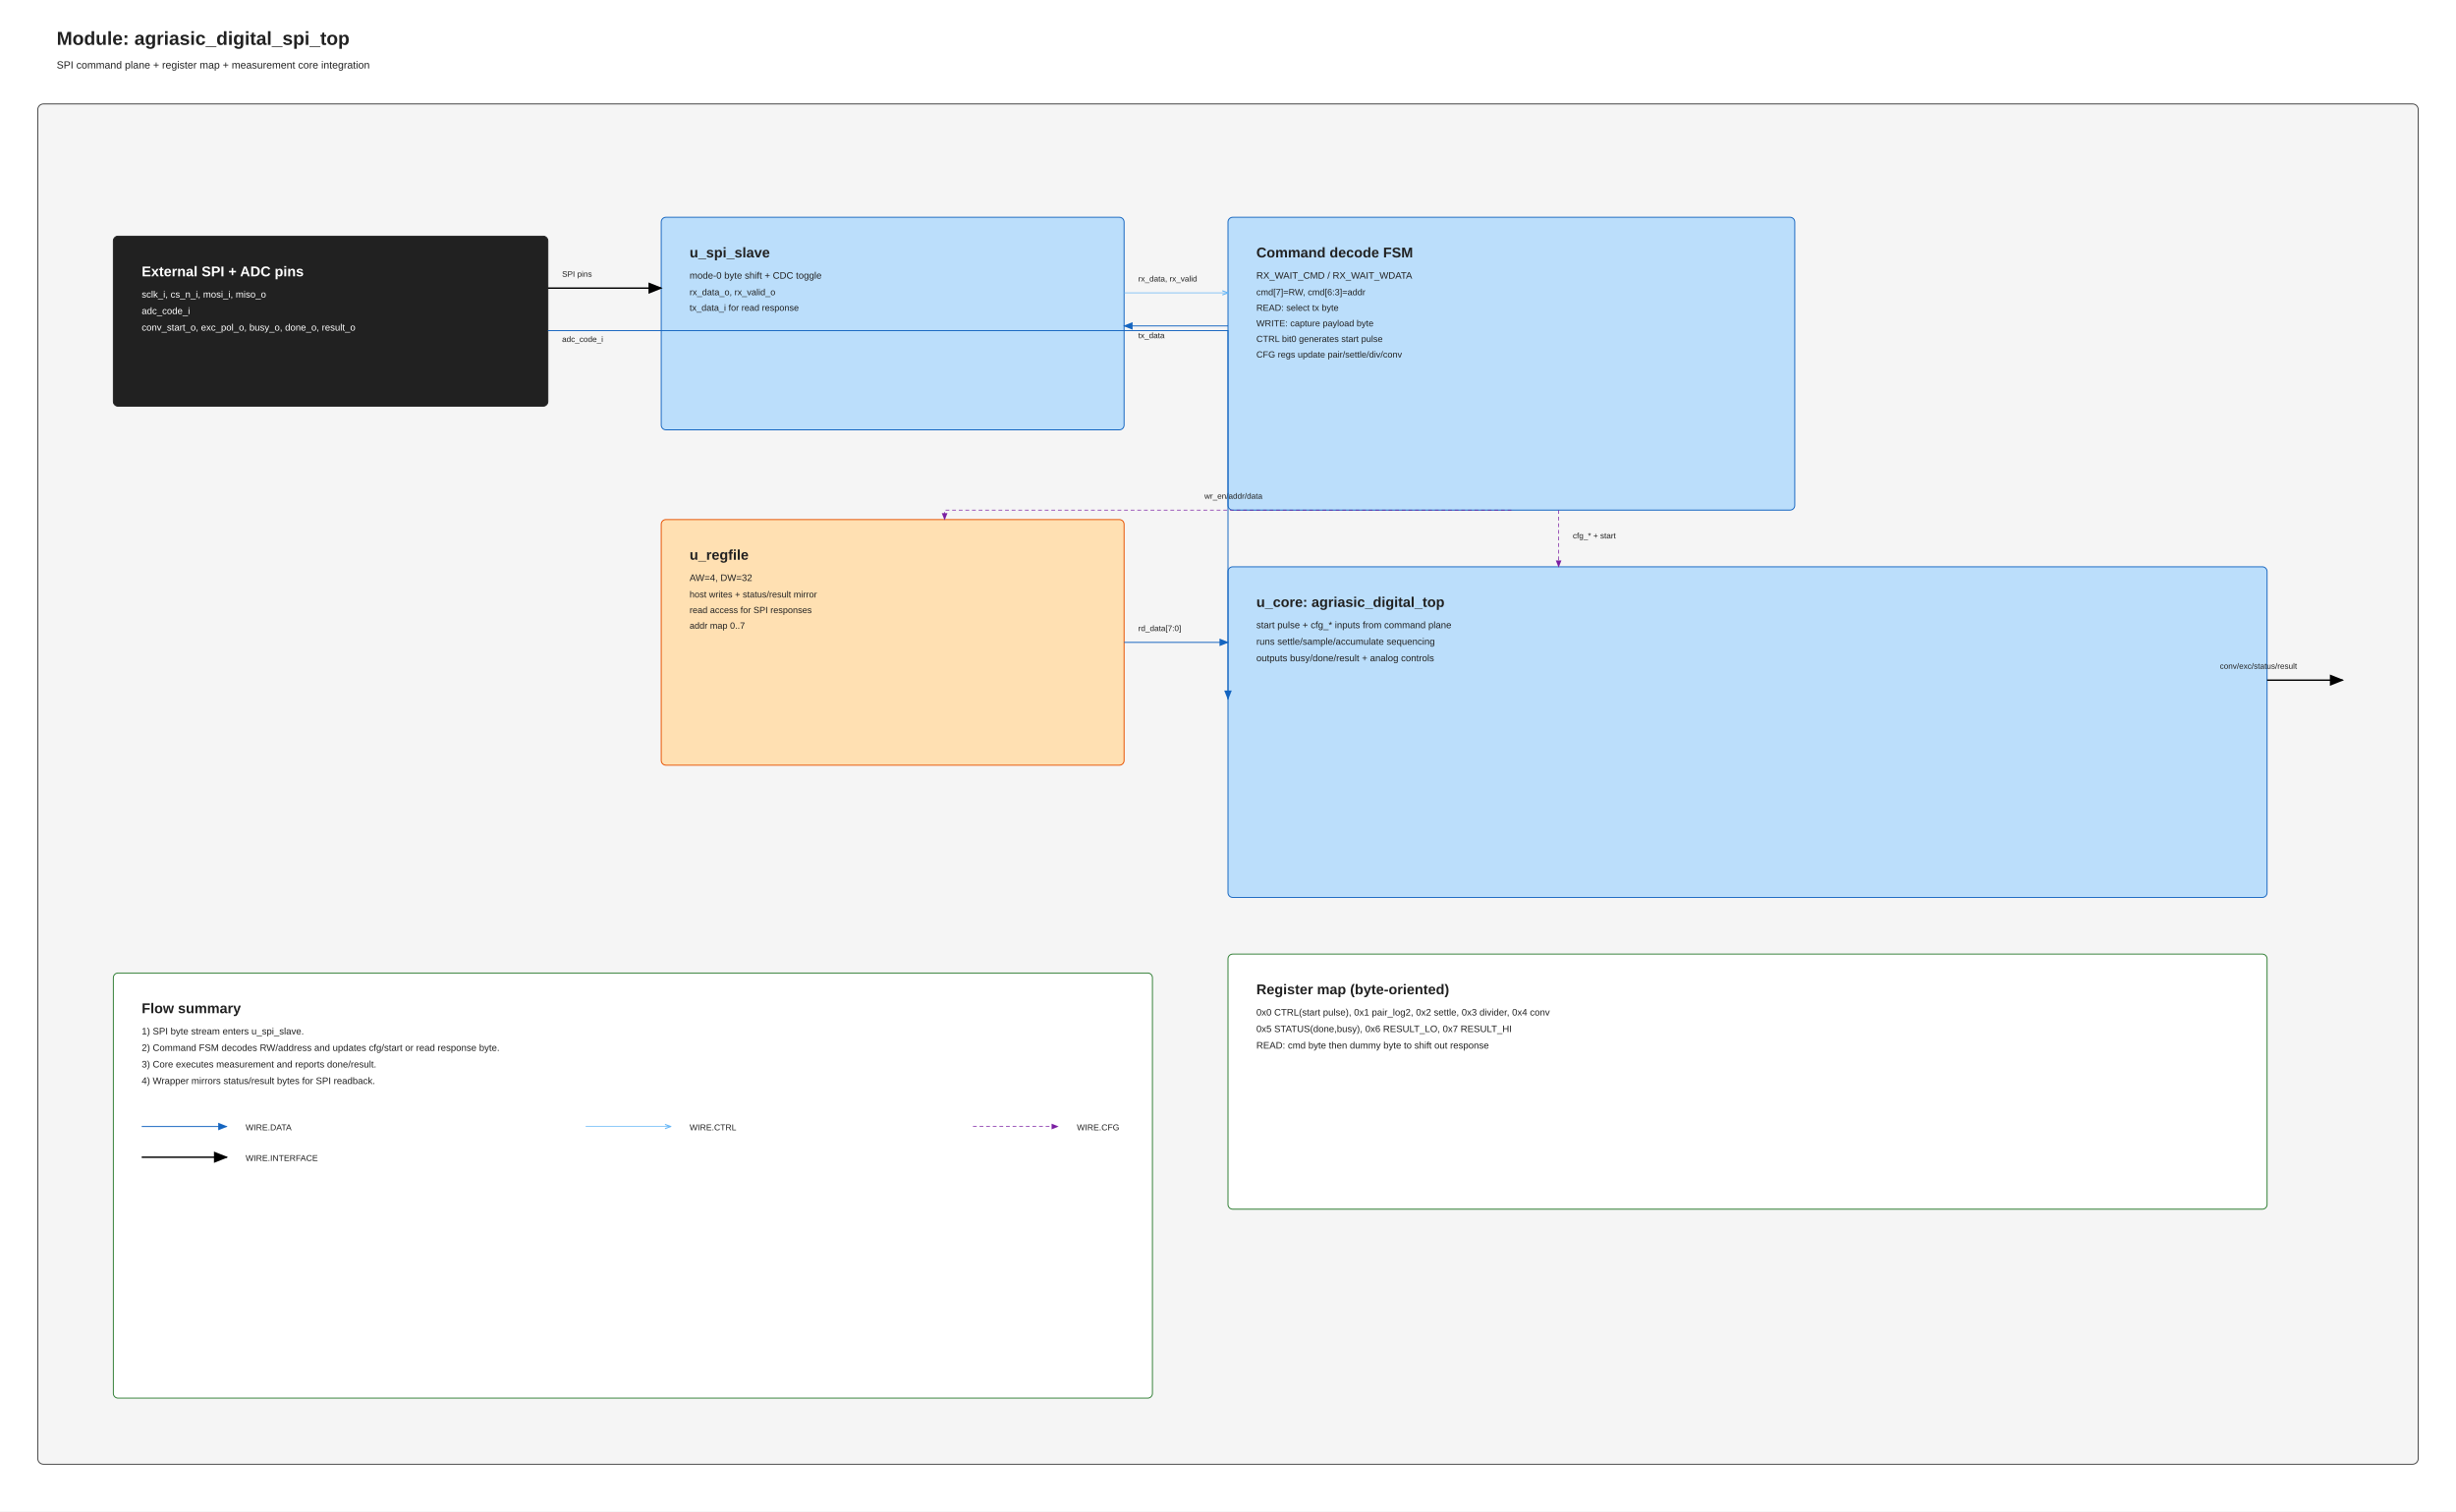
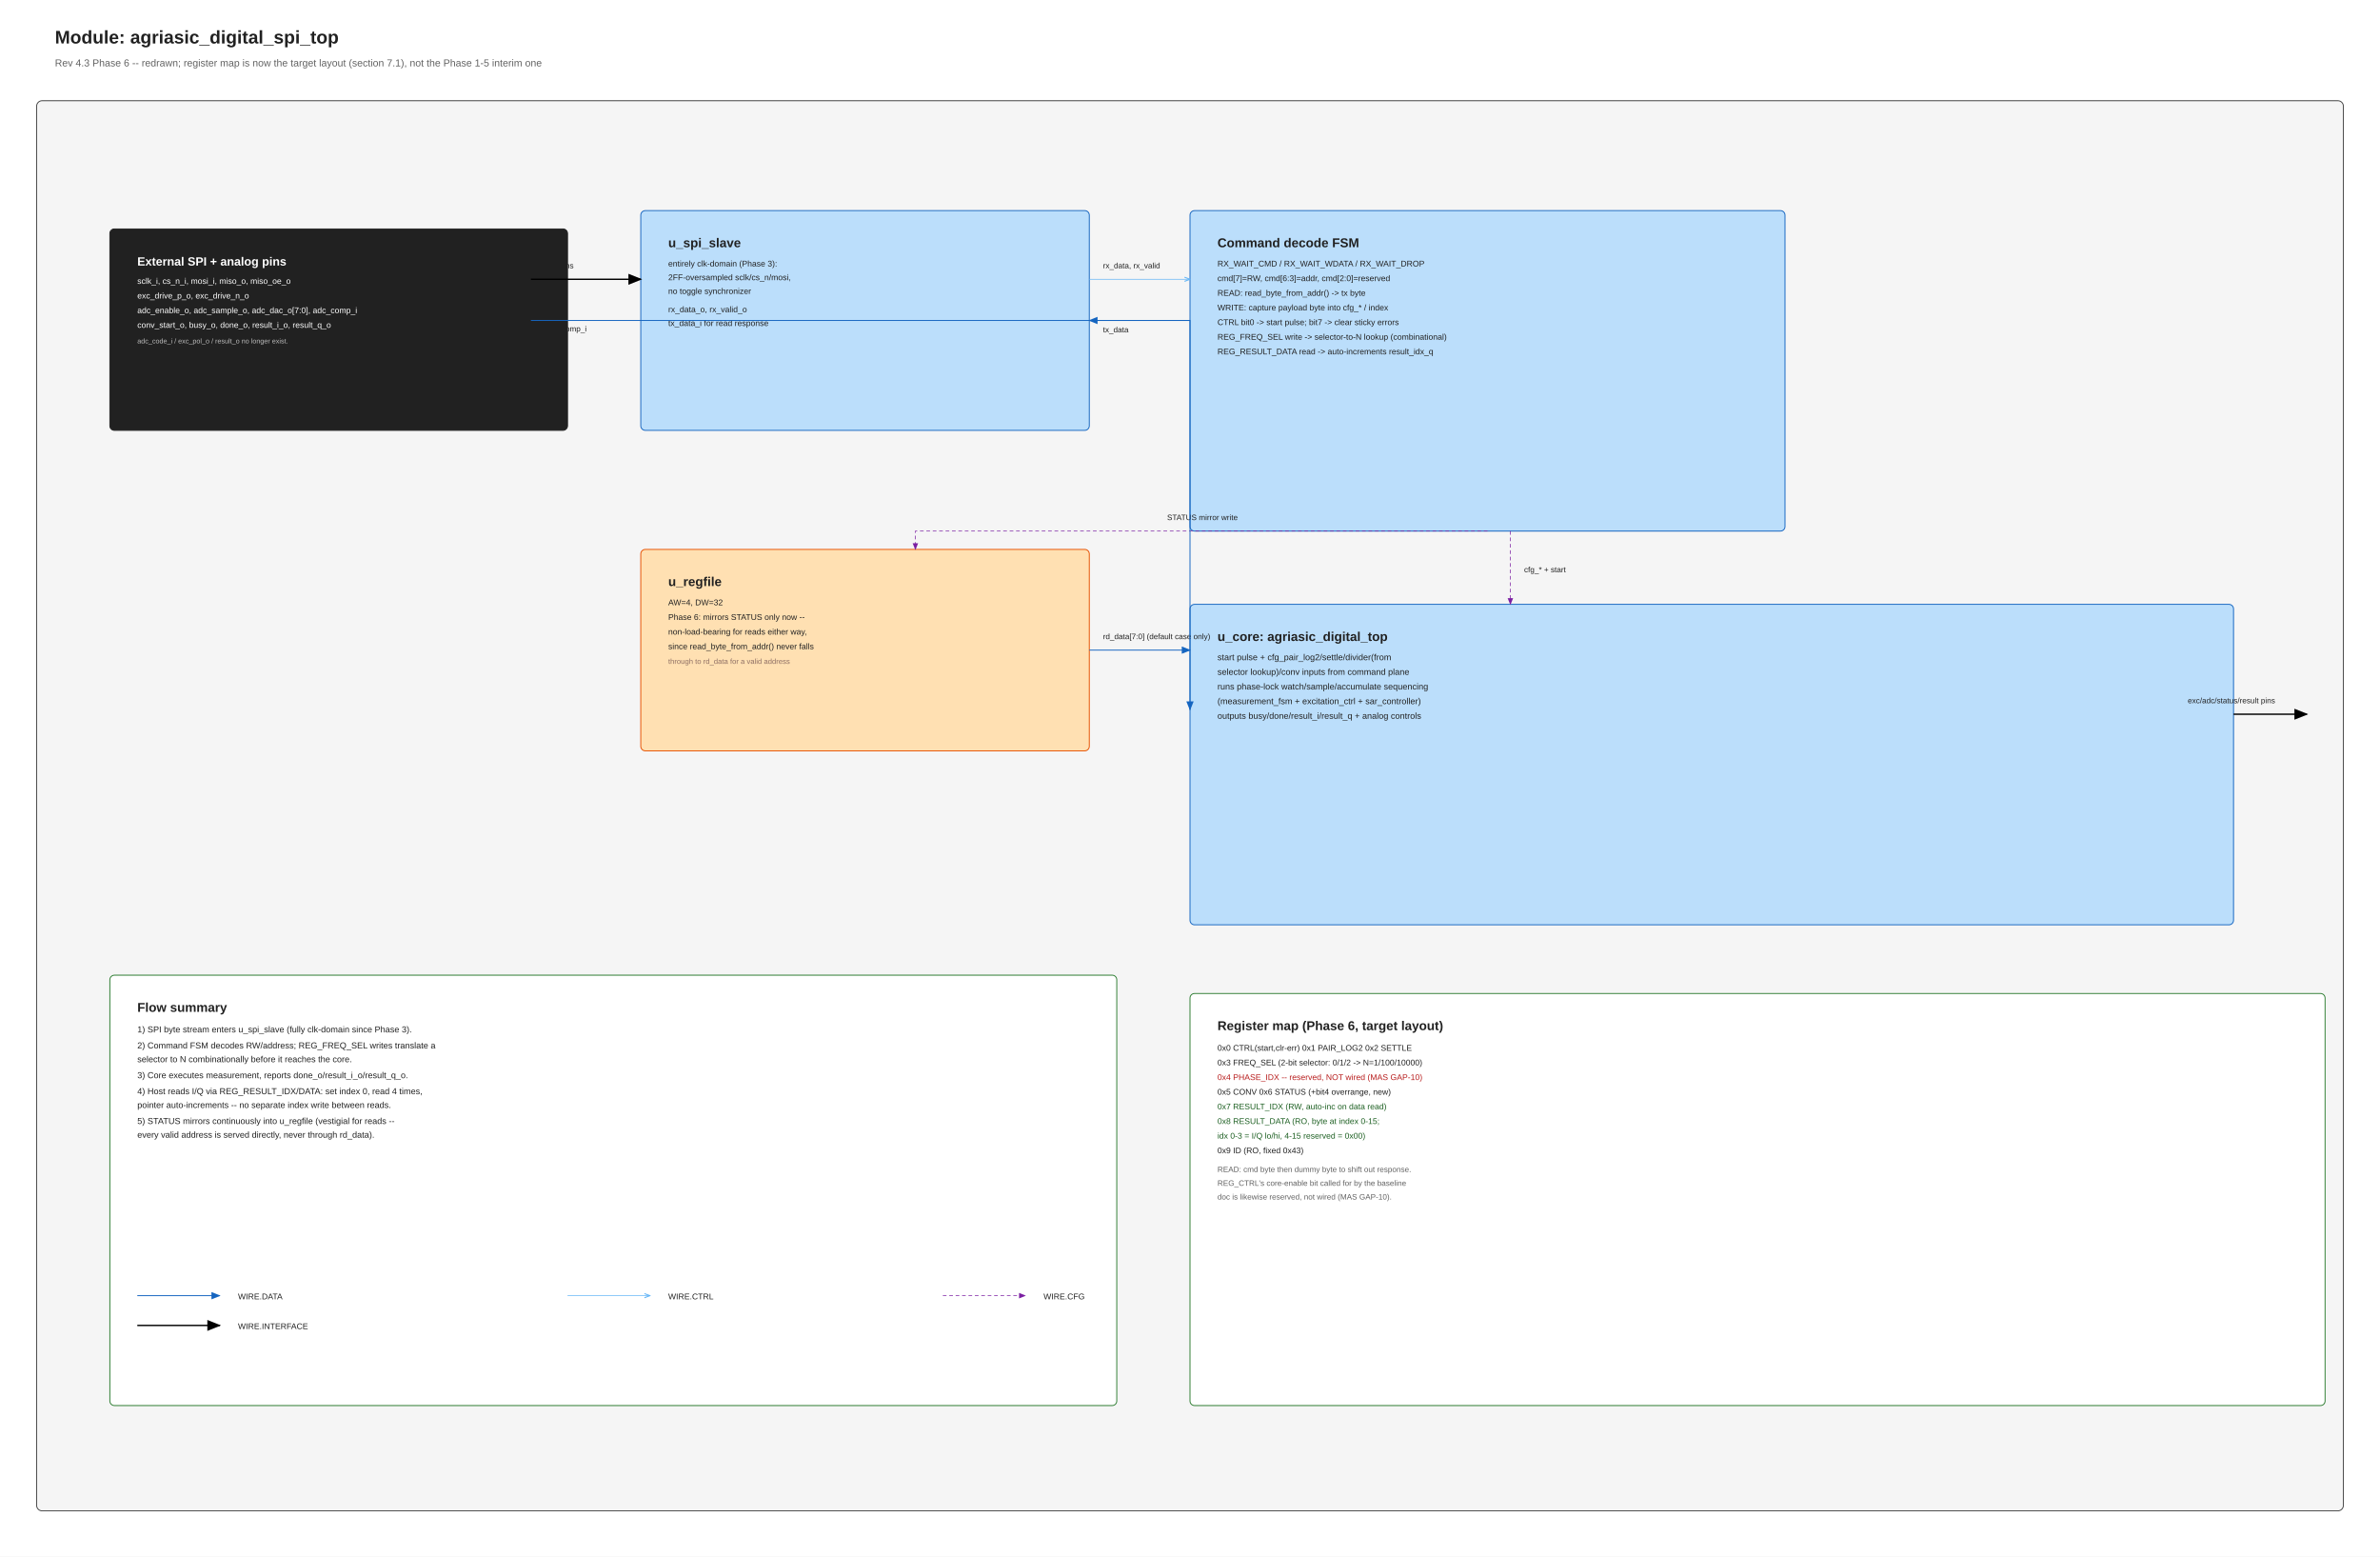
- <svg xmlns="http://www.w3.org/2000/svg" width="5200" height="3200" viewBox="0 0 5200 3200" role="img" aria-labelledby="title desc">
+ <svg xmlns="http://www.w3.org/2000/svg" width="5200" height="3400" viewBox="0 0 5200 3400" role="img" aria-labelledby="title desc">
  <defs>
    <marker id="mData" markerWidth="10" markerHeight="8" refX="9" refY="4" orient="auto">
      <path d="M0,0 L10,4 L0,8 z" fill="#1565C0" />
    </marker>
    <marker id="mCtrl" markerWidth="10" markerHeight="8" refX="9" refY="4" orient="auto">
      <path d="M1,1 L9,4 L1,7" fill="none" stroke="#64B5F6" stroke-width="1.5" />
    </marker>
    <marker id="mCfg" markerWidth="10" markerHeight="8" refX="9" refY="4" orient="auto">
      <path d="M0,0 L10,4 L0,8 z" fill="#7B1FA2" />
    </marker>
    <marker id="mIf" markerWidth="10" markerHeight="8" refX="9" refY="4" orient="auto">
      <path d="M0,0 L10,4 L0,8 z" fill="#000000" />
    </marker>
  </defs>
-   <rect width="5200" height="3200" fill="#ffffff" />
+   <rect width="5200" height="3400" fill="#ffffff" />
  <text x="120" y="95" font-family="Arial" font-size="40" font-weight="700" fill="#212121">Module: agriasic_digital_spi_top</text>
-   <text x="120" y="145" font-family="Arial" font-size="22" fill="#212121">SPI command plane + register map + measurement core integration</text>
-   <rect x="80" y="220" width="5040" height="2880" rx="12" fill="#F5F5F5" stroke="#444444" stroke-width="2" />
-   <rect x="240" y="500" width="920" height="360" rx="10" fill="#212121" stroke="#212121" stroke-width="2" />
-   <text x="300" y="585" font-family="Arial" font-size="30" font-weight="700" fill="#ffffff">External SPI + ADC pins</text>
-   <text x="300" y="630" font-family="Arial" font-size="20" fill="#ffffff">sclk_i, cs_n_i, mosi_i, miso_o</text>
-   <text x="300" y="665" font-family="Arial" font-size="20" fill="#ffffff">adc_code_i</text>
-   <text x="300" y="700" font-family="Arial" font-size="20" fill="#ffffff">conv_start_o, exc_pol_o, busy_o, done_o, result_o</text>
-   <rect x="1400" y="460" width="980" height="450" rx="10" fill="#BBDEFB" stroke="#1565C0" stroke-width="2" />
-   <text x="1460" y="545" font-family="Arial" font-size="30" font-weight="700" fill="#212121">u_spi_slave</text>
-   <text x="1460" y="590" font-family="Arial" font-size="20" fill="#212121">mode-0 byte shift + CDC toggle</text>
-   <text x="1460" y="625" font-family="Arial" font-size="19" fill="#212121">rx_data_o, rx_valid_o</text>
-   <text x="1460" y="658" font-family="Arial" font-size="19" fill="#212121">tx_data_i for read response</text>
-   <rect x="2600" y="460" width="1200" height="620" rx="10" fill="#BBDEFB" stroke="#1565C0" stroke-width="2" />
-   <text x="2660" y="545" font-family="Arial" font-size="30" font-weight="700" fill="#212121">Command decode FSM</text>
-   <text x="2660" y="590" font-family="Arial" font-size="20" fill="#212121">RX_WAIT_CMD / RX_WAIT_WDATA</text>
-   <text x="2660" y="625" font-family="Arial" font-size="19" fill="#212121">cmd[7]=RW, cmd[6:3]=addr</text>
-   <text x="2660" y="658" font-family="Arial" font-size="19" fill="#212121">READ: select tx byte</text>
-   <text x="2660" y="691" font-family="Arial" font-size="19" fill="#212121">WRITE: capture payload byte</text>
-   <text x="2660" y="724" font-family="Arial" font-size="19" fill="#212121">CTRL bit0 generates start pulse</text>
-   <text x="2660" y="757" font-family="Arial" font-size="19" fill="#212121">CFG regs update pair/settle/div/conv</text>
-   <rect x="1400" y="1100" width="980" height="520" rx="10" fill="#FFE0B2" stroke="#E65100" stroke-width="2" />
-   <text x="1460" y="1185" font-family="Arial" font-size="30" font-weight="700" fill="#212121">u_regfile</text>
-   <text x="1460" y="1230" font-family="Arial" font-size="20" fill="#212121">AW=4, DW=32</text>
-   <text x="1460" y="1265" font-family="Arial" font-size="19" fill="#212121">host writes + status/result mirror</text>
-   <text x="1460" y="1298" font-family="Arial" font-size="19" fill="#212121">read access for SPI responses</text>
-   <text x="1460" y="1331" font-family="Arial" font-size="19" fill="#212121">addr map 0..7</text>
-   <rect x="2600" y="1200" width="2200" height="700" rx="10" fill="#BBDEFB" stroke="#1565C0" stroke-width="2" />
-   <text x="2660" y="1285" font-family="Arial" font-size="30" font-weight="700" fill="#212121">u_core: agriasic_digital_top</text>
-   <text x="2660" y="1330" font-family="Arial" font-size="20" fill="#212121">start pulse + cfg_* inputs from command plane</text>
-   <text x="2660" y="1365" font-family="Arial" font-size="20" fill="#212121">runs settle/sample/accumulate sequencing</text>
-   <text x="2660" y="1400" font-family="Arial" font-size="20" fill="#212121">outputs busy/done/result + analog controls</text>
-   <rect x="2600" y="2020" width="2200" height="540" rx="10" fill="#ffffff" stroke="#2E7D32" stroke-width="2" />
-   <text x="2660" y="2105" font-family="Arial" font-size="30" font-weight="700" fill="#212121">Register map (byte-oriented)</text>
-   <text x="2660" y="2150" font-family="Arial" font-size="20" fill="#212121">0x0 CTRL(start pulse), 0x1 pair_log2, 0x2 settle, 0x3 divider, 0x4 conv</text>
-   <text x="2660" y="2185" font-family="Arial" font-size="20" fill="#212121">0x5 STATUS(done,busy), 0x6 RESULT_LO, 0x7 RESULT_HI</text>
-   <text x="2660" y="2220" font-family="Arial" font-size="20" fill="#212121">READ: cmd byte then dummy byte to shift out response</text>
+   <text x="120" y="145" font-family="Arial" font-size="22" fill="#616161">Rev 4.3 Phase 6 -- redrawn; register map is now the target layout (section 7.1), not the Phase 1-5 interim one</text>
+   <rect x="80" y="220" width="5040" height="3080" rx="12" fill="#F5F5F5" stroke="#444444" stroke-width="2" />
+   <rect x="240" y="500" width="1000" height="440" rx="10" fill="#212121" stroke="#212121" stroke-width="2" />
+   <text x="300" y="580" font-family="Arial" font-size="26" font-weight="700" fill="#ffffff">External SPI + analog pins</text>
+   <text x="300" y="620" font-family="Arial" font-size="18" fill="#ffffff">sclk_i, cs_n_i, mosi_i, miso_o, miso_oe_o</text>
+   <text x="300" y="652" font-family="Arial" font-size="18" fill="#ffffff">exc_drive_p_o, exc_drive_n_o</text>
+   <text x="300" y="684" font-family="Arial" font-size="18" fill="#ffffff">adc_enable_o, adc_sample_o, adc_dac_o[7:0], adc_comp_i</text>
+   <text x="300" y="716" font-family="Arial" font-size="18" fill="#ffffff">conv_start_o, busy_o, done_o, result_i_o, result_q_o</text>
+   <text x="300" y="750" font-family="Arial" font-size="15" fill="#BDBDBD">adc_code_i / exc_pol_o / result_o no longer exist.</text>
+   <rect x="1400" y="460" width="980" height="480" rx="10" fill="#BBDEFB" stroke="#1565C0" stroke-width="2" />
+   <text x="1460" y="540" font-family="Arial" font-size="28" font-weight="700" fill="#212121">u_spi_slave</text>
+   <text x="1460" y="582" font-family="Arial" font-size="18" fill="#212121">entirely clk-domain (Phase 3):</text>
+   <text x="1460" y="612" font-family="Arial" font-size="18" fill="#212121">2FF-oversampled sclk/cs_n/mosi,</text>
+   <text x="1460" y="642" font-family="Arial" font-size="18" fill="#212121">no toggle synchronizer</text>
+   <text x="1460" y="682" font-family="Arial" font-size="18" fill="#212121">rx_data_o, rx_valid_o</text>
+   <text x="1460" y="712" font-family="Arial" font-size="18" fill="#212121">tx_data_i for read response</text>
+   <rect x="2600" y="460" width="1300" height="700" rx="10" fill="#BBDEFB" stroke="#1565C0" stroke-width="2" />
+   <text x="2660" y="540" font-family="Arial" font-size="28" font-weight="700" fill="#212121">Command decode FSM</text>
+   <text x="2660" y="582" font-family="Arial" font-size="18" fill="#212121">RX_WAIT_CMD / RX_WAIT_WDATA / RX_WAIT_DROP</text>
+   <text x="2660" y="614" font-family="Arial" font-size="18" fill="#212121">cmd[7]=RW, cmd[6:3]=addr, cmd[2:0]=reserved</text>
+   <text x="2660" y="646" font-family="Arial" font-size="18" fill="#212121">READ: read_byte_from_addr() -&gt; tx byte</text>
+   <text x="2660" y="678" font-family="Arial" font-size="18" fill="#212121">WRITE: capture payload byte into cfg_* / index</text>
+   <text x="2660" y="710" font-family="Arial" font-size="18" fill="#212121">CTRL bit0 -&gt; start pulse; bit7 -&gt; clear sticky errors</text>
+   <text x="2660" y="742" font-family="Arial" font-size="18" fill="#212121">REG_FREQ_SEL write -&gt; selector-to-N lookup (combinational)</text>
+   <text x="2660" y="774" font-family="Arial" font-size="18" fill="#212121">REG_RESULT_DATA read -&gt; auto-increments result_idx_q</text>
+   <rect x="1400" y="1200" width="980" height="440" rx="10" fill="#FFE0B2" stroke="#E65100" stroke-width="2" />
+   <text x="1460" y="1280" font-family="Arial" font-size="28" font-weight="700" fill="#212121">u_regfile</text>
+   <text x="1460" y="1322" font-family="Arial" font-size="18" fill="#212121">AW=4, DW=32</text>
+   <text x="1460" y="1354" font-family="Arial" font-size="18" fill="#212121">Phase 6: mirrors STATUS only now --</text>
+   <text x="1460" y="1386" font-family="Arial" font-size="18" fill="#212121">non-load-bearing for reads either way,</text>
+   <text x="1460" y="1418" font-family="Arial" font-size="18" fill="#212121">since read_byte_from_addr() never falls</text>
+   <text x="1460" y="1450" font-family="Arial" font-size="16" fill="#8D6E63">through to rd_data for a valid address</text>
+   <rect x="2600" y="1320" width="2280" height="700" rx="10" fill="#BBDEFB" stroke="#1565C0" stroke-width="2" />
+   <text x="2660" y="1400" font-family="Arial" font-size="28" font-weight="700" fill="#212121">u_core: agriasic_digital_top</text>
+   <text x="2660" y="1442" font-family="Arial" font-size="19" fill="#212121">start pulse + cfg_pair_log2/settle/divider(from</text>
+   <text x="2660" y="1474" font-family="Arial" font-size="19" fill="#212121">selector lookup)/conv inputs from command plane</text>
+   <text x="2660" y="1506" font-family="Arial" font-size="19" fill="#212121">runs phase-lock watch/sample/accumulate sequencing</text>
+   <text x="2660" y="1538" font-family="Arial" font-size="19" fill="#212121">(measurement_fsm + excitation_ctrl + sar_controller)</text>
+   <text x="2660" y="1570" font-family="Arial" font-size="19" fill="#212121">outputs busy/done/result_i/result_q + analog controls</text>
+   <rect x="2600" y="2170" width="2480" height="900" rx="10" fill="#ffffff" stroke="#2E7D32" stroke-width="2" />
+   <text x="2660" y="2250" font-family="Arial" font-size="28" font-weight="700" fill="#212121">Register map (Phase 6, target layout)</text>
+   <text x="2660" y="2295" font-family="Arial" font-size="18" fill="#212121">0x0 CTRL(start,clr-err)  0x1 PAIR_LOG2  0x2 SETTLE</text>
+   <text x="2660" y="2327" font-family="Arial" font-size="18" fill="#212121">0x3 FREQ_SEL (2-bit selector: 0/1/2 -&gt; N=1/100/10000)</text>
+   <text x="2660" y="2359" font-family="Arial" font-size="18" fill="#B71C1C">0x4 PHASE_IDX -- reserved, NOT wired (MAS GAP-10)</text>
+   <text x="2660" y="2391" font-family="Arial" font-size="18" fill="#212121">0x5 CONV  0x6 STATUS (+bit4 overrange, new)</text>
+   <text x="2660" y="2423" font-family="Arial" font-size="18" fill="#1B5E20">0x7 RESULT_IDX (RW, auto-inc on data read)</text>
+   <text x="2660" y="2455" font-family="Arial" font-size="18" fill="#1B5E20">0x8 RESULT_DATA (RO, byte at index 0-15;</text>
+   <text x="2660" y="2487" font-family="Arial" font-size="18" fill="#1B5E20">   idx 0-3 = I/Q lo/hi, 4-15 reserved = 0x00)</text>
+   <text x="2660" y="2519" font-family="Arial" font-size="18" fill="#212121">0x9 ID (RO, fixed 0x43)</text>
+   <text x="2660" y="2560" font-family="Arial" font-size="17" fill="#616161">READ: cmd byte then dummy byte to shift out response.</text>
+   <text x="2660" y="2590" font-family="Arial" font-size="17" fill="#616161">REG_CTRL's core-enable bit called for by the baseline</text>
+   <text x="2660" y="2620" font-family="Arial" font-size="17" fill="#616161">doc is likewise reserved, not wired (MAS GAP-10).</text>
  <path d="M1160,610 L1400,610" stroke="#000000" stroke-width="3" fill="none" marker-end="url(#mIf)" />
  <text x="1190" y="586" font-family="Arial" font-size="17" fill="#212121">SPI pins</text>
-   <path d="M2380,620 L2600,620" stroke="#64B5F6" stroke-width="1.5" fill="none" marker-end="url(#mCtrl)" />
-   <text x="2410" y="596" font-family="Arial" font-size="17" fill="#212121">rx_data, rx_valid</text>
-   <path d="M2600,690 L2380,690" stroke="#1565C0" stroke-width="2" fill="none" marker-end="url(#mData)" />
-   <text x="2410" y="716" font-family="Arial" font-size="17" fill="#212121">tx_data</text>
-   <path d="M3200,1080 L2000,1080 L2000,1100" stroke="#7B1FA2" stroke-width="1.5" stroke-dasharray="8 6" fill="none" marker-end="url(#mCfg)" />
-   <text x="2550" y="1056" font-family="Arial" font-size="17" fill="#212121">wr_en/addr/data</text>
-   <path d="M2380,1360 L2600,1360" stroke="#1565C0" stroke-width="2" fill="none" marker-end="url(#mData)" />
-   <text x="2410" y="1336" font-family="Arial" font-size="17" fill="#212121">rd_data[7:0]</text>
-   <path d="M3300,1080 L3300,1200" stroke="#7B1FA2" stroke-width="1.5" stroke-dasharray="8 6" fill="none" marker-end="url(#mCfg)" />
-   <text x="3330" y="1140" font-family="Arial" font-size="17" fill="#212121">cfg_* + start</text>
-   <path d="M1160,700 L2600,700 L2600,1480" stroke="#1565C0" stroke-width="2" fill="none" marker-end="url(#mData)" />
-   <text x="1190" y="724" font-family="Arial" font-size="17" fill="#212121">adc_code_i</text>
-   <path d="M4800,1440 L4960,1440" stroke="#000000" stroke-width="3" fill="none" marker-end="url(#mIf)" />
-   <text x="4700" y="1416" font-family="Arial" font-size="17" fill="#212121">conv/exc/status/result</text>
-   <rect x="240" y="2060" width="2200" height="900" rx="10" fill="#ffffff" stroke="#2E7D32" stroke-width="2" />
-   <text x="300" y="2145" font-family="Arial" font-size="30" font-weight="700" fill="#212121">Flow summary</text>
-   <text x="300" y="2190" font-family="Arial" font-size="20" fill="#212121">1) SPI byte stream enters u_spi_slave.</text>
-   <text x="300" y="2225" font-family="Arial" font-size="20" fill="#212121">2) Command FSM decodes RW/address and updates cfg/start or read response byte.</text>
-   <text x="300" y="2260" font-family="Arial" font-size="20" fill="#212121">3) Core executes measurement and reports done/result.</text>
-   <text x="300" y="2295" font-family="Arial" font-size="20" fill="#212121">4) Wrapper mirrors status/result bytes for SPI readback.</text>
-   <line x1="300" y1="2385" x2="480" y2="2385" stroke="#1565C0" stroke-width="2" marker-end="url(#mData)" />
-   <text x="520" y="2393" font-family="Arial" font-size="18" fill="#212121">WIRE.DATA</text>
-   <line x1="1240" y1="2385" x2="1420" y2="2385" stroke="#64B5F6" stroke-width="1.5" marker-end="url(#mCtrl)" />
-   <text x="1460" y="2393" font-family="Arial" font-size="18" fill="#212121">WIRE.CTRL</text>
-   <line x1="2060" y1="2385" x2="2240" y2="2385" stroke="#7B1FA2" stroke-width="1.5" stroke-dasharray="8 6" marker-end="url(#mCfg)" />
-   <text x="2280" y="2393" font-family="Arial" font-size="18" fill="#212121">WIRE.CFG</text>
-   <line x1="300" y1="2450" x2="480" y2="2450" stroke="#000000" stroke-width="3" marker-end="url(#mIf)" />
-   <text x="520" y="2458" font-family="Arial" font-size="18" fill="#212121">WIRE.INTERFACE</text>
+   <path d="M2380,610 L2600,610" stroke="#64B5F6" stroke-width="1.5" fill="none" marker-end="url(#mCtrl)" />
+   <text x="2410" y="586" font-family="Arial" font-size="17" fill="#212121">rx_data, rx_valid</text>
+   <path d="M2600,700 L2380,700" stroke="#1565C0" stroke-width="2" fill="none" marker-end="url(#mData)" />
+   <text x="2410" y="726" font-family="Arial" font-size="17" fill="#212121">tx_data</text>
+   <path d="M3250,1160 L2000,1160 L2000,1200" stroke="#7B1FA2" stroke-width="1.5" stroke-dasharray="8 6" fill="none" marker-end="url(#mCfg)" />
+   <text x="2550" y="1136" font-family="Arial" font-size="17" fill="#212121">STATUS mirror write</text>
+   <path d="M2380,1420 L2600,1420" stroke="#1565C0" stroke-width="2" fill="none" marker-end="url(#mData)" />
+   <text x="2410" y="1396" font-family="Arial" font-size="17" fill="#212121">rd_data[7:0] (default case only)</text>
+   <path d="M3300,1160 L3300,1320" stroke="#7B1FA2" stroke-width="1.5" stroke-dasharray="8 6" fill="none" marker-end="url(#mCfg)" />
+   <text x="3330" y="1250" font-family="Arial" font-size="17" fill="#212121">cfg_* + start</text>
+   <path d="M1160,700 L2600,700 L2600,1550" stroke="#1565C0" stroke-width="2" fill="none" marker-end="url(#mData)" />
+   <text x="1190" y="724" font-family="Arial" font-size="17" fill="#212121">adc_comp_i</text>
+   <path d="M4880,1560 L5040,1560" stroke="#000000" stroke-width="3" fill="none" marker-end="url(#mIf)" />
+   <text x="4780" y="1536" font-family="Arial" font-size="17" fill="#212121">exc/adc/status/result pins</text>
+   <rect x="240" y="2130" width="2200" height="940" rx="10" fill="#ffffff" stroke="#2E7D32" stroke-width="2" />
+   <text x="300" y="2210" font-family="Arial" font-size="28" font-weight="700" fill="#212121">Flow summary</text>
+   <text x="300" y="2255" font-family="Arial" font-size="19" fill="#212121">1) SPI byte stream enters u_spi_slave (fully clk-domain since Phase 3).</text>
+   <text x="300" y="2290" font-family="Arial" font-size="19" fill="#212121">2) Command FSM decodes RW/address; REG_FREQ_SEL writes translate a</text>
+   <text x="300" y="2320" font-family="Arial" font-size="19" fill="#212121">   selector to N combinationally before it reaches the core.</text>
+   <text x="300" y="2355" font-family="Arial" font-size="19" fill="#212121">3) Core executes measurement, reports done_o/result_i_o/result_q_o.</text>
+   <text x="300" y="2390" font-family="Arial" font-size="19" fill="#212121">4) Host reads I/Q via REG_RESULT_IDX/DATA: set index 0, read 4 times,</text>
+   <text x="300" y="2420" font-family="Arial" font-size="19" fill="#212121">   pointer auto-increments -- no separate index write between reads.</text>
+   <text x="300" y="2455" font-family="Arial" font-size="19" fill="#212121">5) STATUS mirrors continuously into u_regfile (vestigial for reads --</text>
+   <text x="300" y="2485" font-family="Arial" font-size="19" fill="#212121">   every valid address is served directly, never through rd_data).</text>
+   <line x1="300" y1="2830" x2="480" y2="2830" stroke="#1565C0" stroke-width="2" marker-end="url(#mData)" />
+   <text x="520" y="2838" font-family="Arial" font-size="18" fill="#212121">WIRE.DATA</text>
+   <line x1="1240" y1="2830" x2="1420" y2="2830" stroke="#64B5F6" stroke-width="1.5" marker-end="url(#mCtrl)" />
+   <text x="1460" y="2838" font-family="Arial" font-size="18" fill="#212121">WIRE.CTRL</text>
+   <line x1="2060" y1="2830" x2="2240" y2="2830" stroke="#7B1FA2" stroke-width="1.5" stroke-dasharray="8 6" marker-end="url(#mCfg)" />
+   <text x="2280" y="2838" font-family="Arial" font-size="18" fill="#212121">WIRE.CFG</text>
+   <line x1="300" y1="2895" x2="480" y2="2895" stroke="#000000" stroke-width="3" marker-end="url(#mIf)" />
+   <text x="520" y="2903" font-family="Arial" font-size="18" fill="#212121">WIRE.INTERFACE</text>
</svg>
